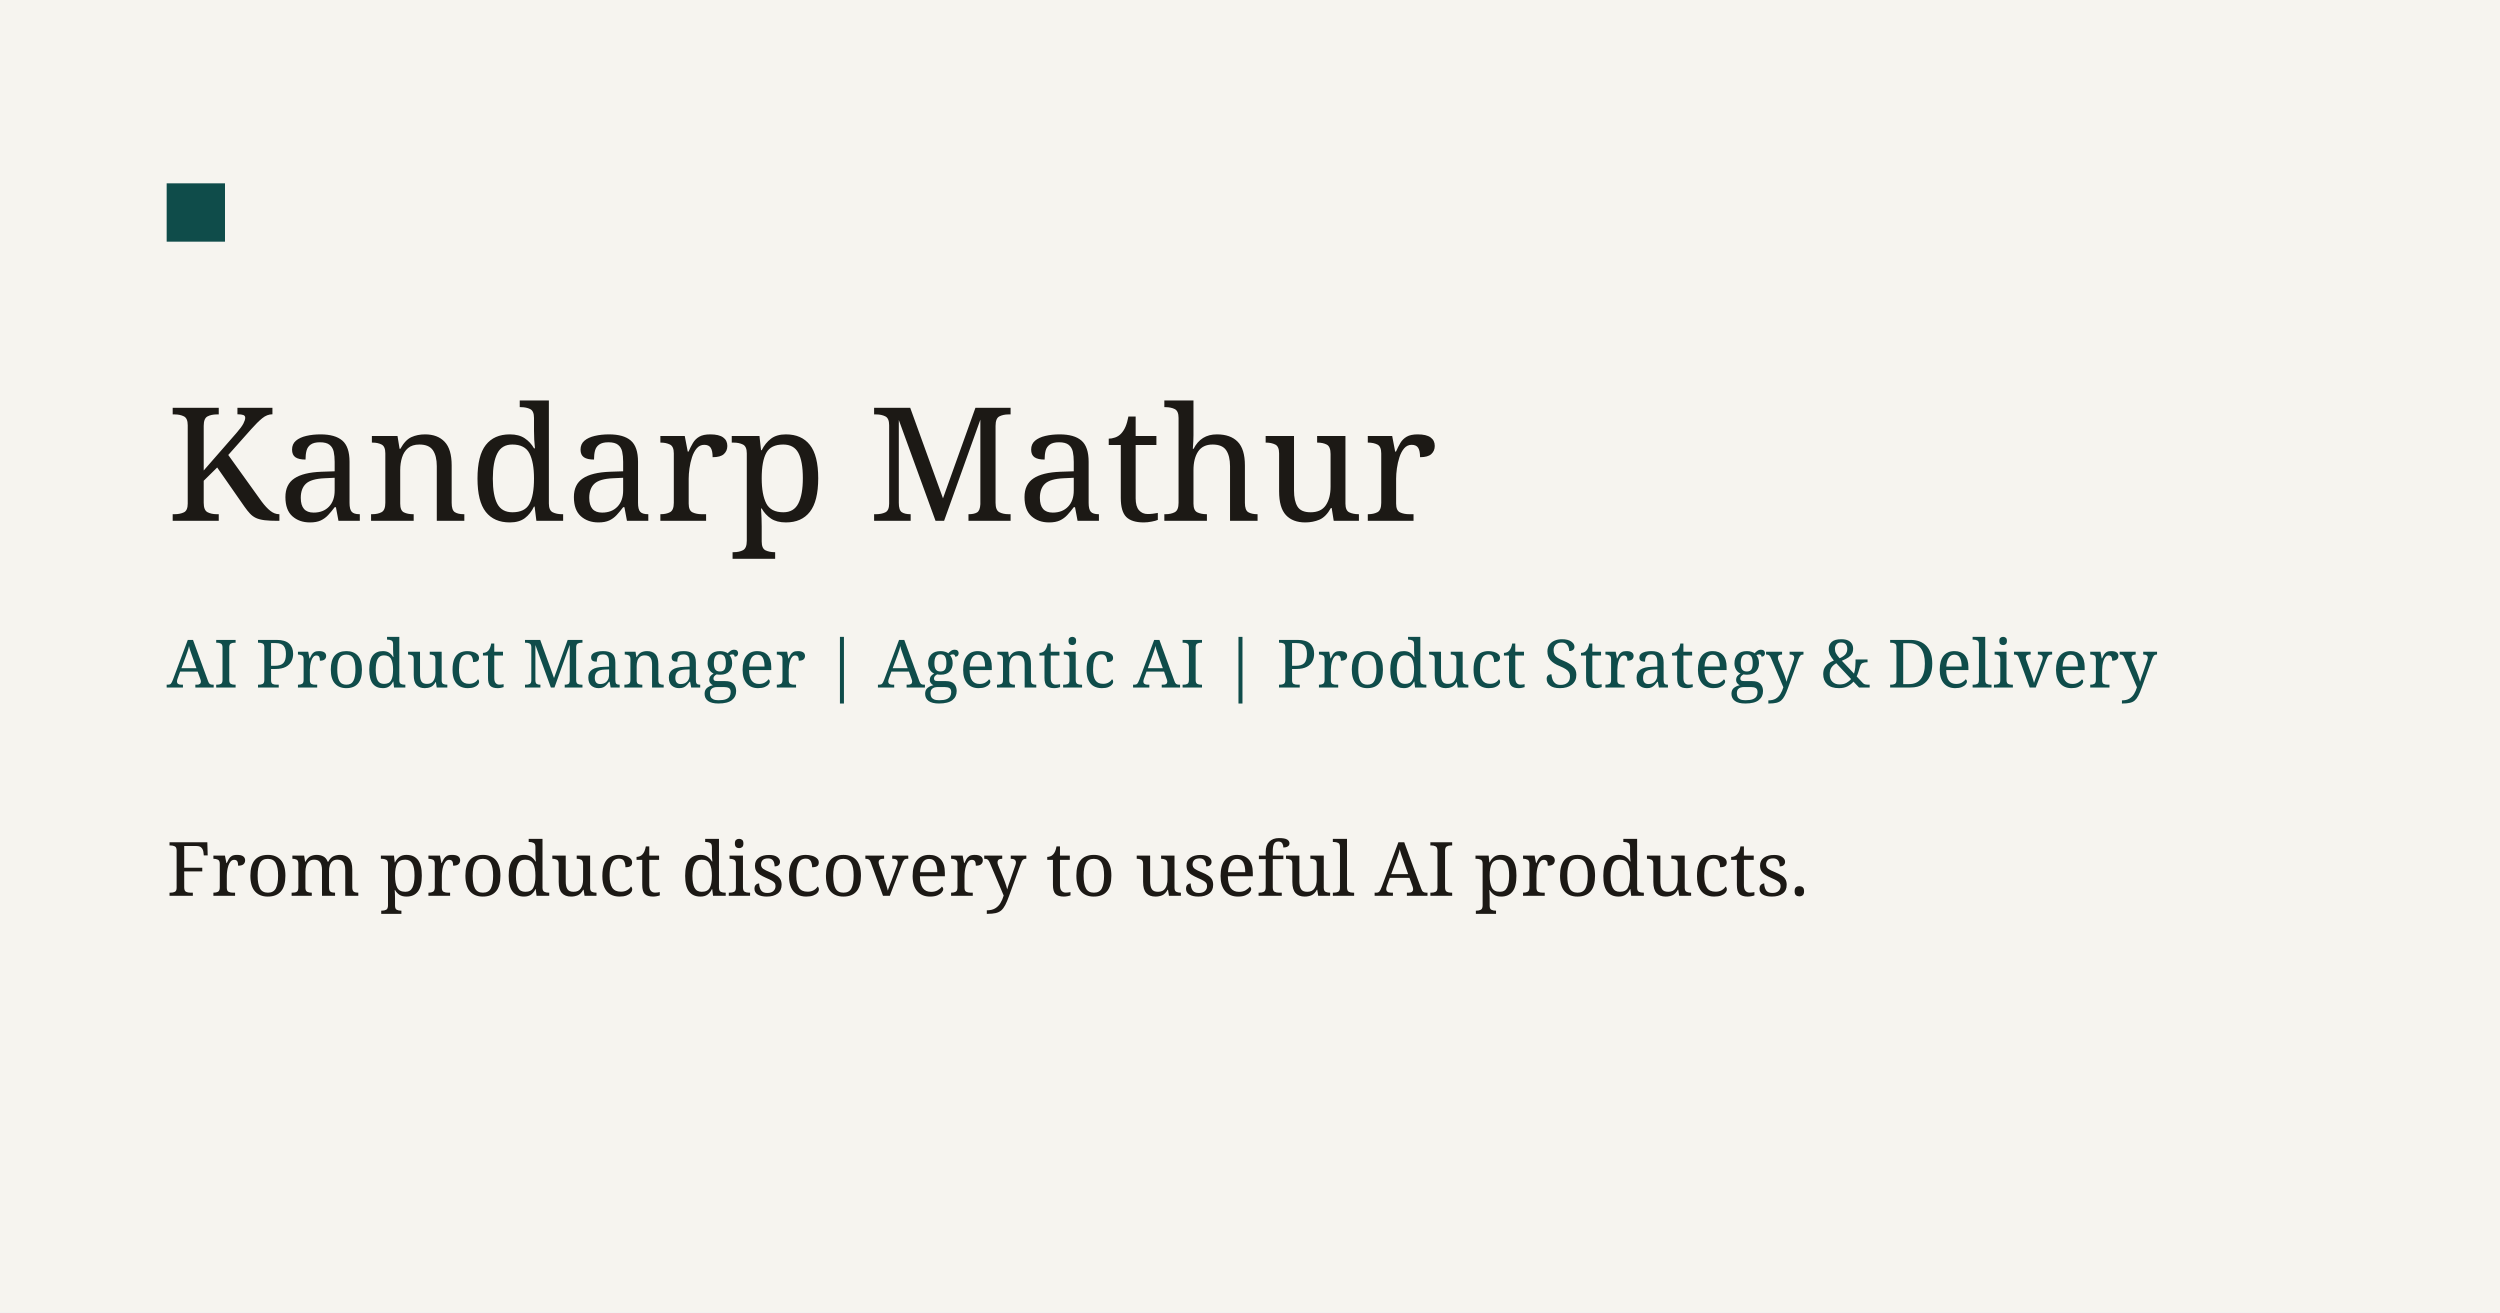
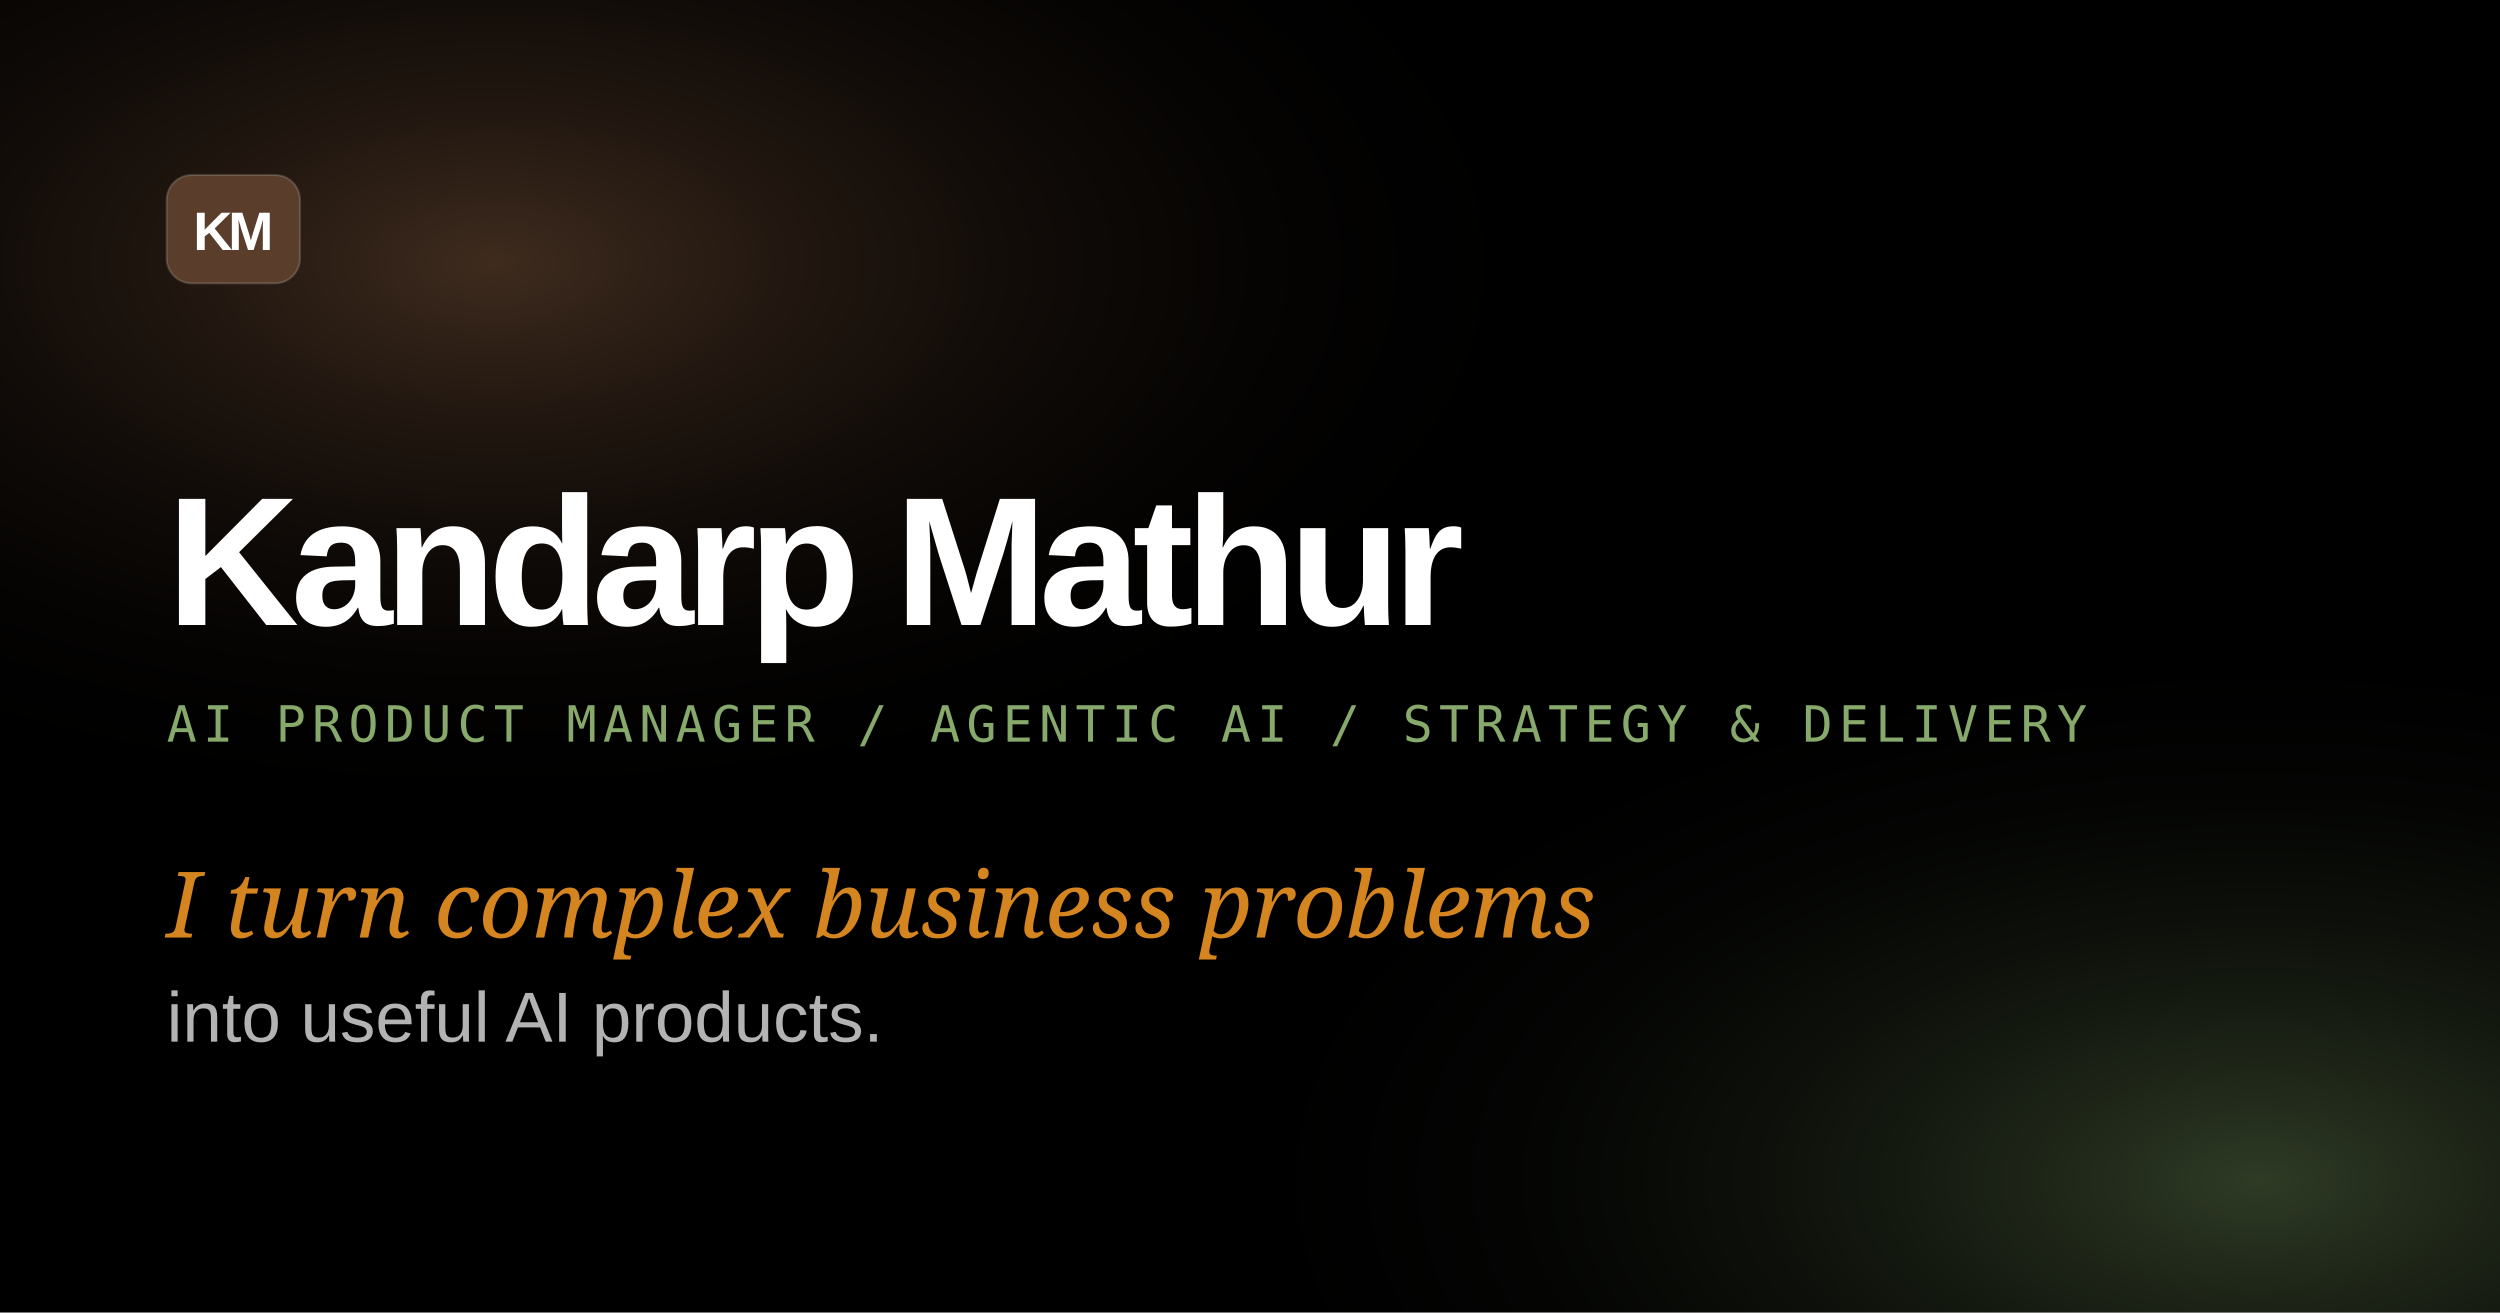
<svg xmlns="http://www.w3.org/2000/svg" width="1200" height="630" viewBox="0 0 1200 630">
-   <rect width="1200" height="630" fill="#f6f4ef" />
-   <rect x="80" y="88" width="28" height="28" fill="#0f4c4a" />
-   <text x="80" y="250" fill="#1c1915" font-family="Georgia, serif" font-size="76">Kandarp Mathur</text>
-   <text x="80" y="330" fill="#0f4c4a" font-family="Georgia, serif" font-size="32">AI Product Manager | Agentic AI | Product Strategy &amp; Delivery</text>
-   <text x="80" y="430" fill="#1c1915" font-family="Georgia, serif" font-size="36">From product discovery to useful AI products.</text>
+   <defs>
+     <radialGradient id="wash" cx="20%" cy="20%" r="80%">
+       <stop offset="0" stop-color="#5A3E2B" stop-opacity="0.7" />
+       <stop offset="0.55" stop-color="#000000" stop-opacity="0" />
+     </radialGradient>
+     <radialGradient id="sage" cx="90%" cy="90%" r="70%">
+       <stop offset="0" stop-color="#87A96B" stop-opacity="0.35" />
+       <stop offset="0.6" stop-color="#000000" stop-opacity="0" />
+     </radialGradient>
+   </defs>
+   <rect width="1200" height="630" fill="#000000" />
+   <rect width="1200" height="630" fill="url(#wash)" />
+   <rect width="1200" height="630" fill="url(#sage)" />
+   <rect x="80" y="84" width="64" height="52" rx="12" fill="#5A3E2B" stroke="#ffffff" stroke-opacity="0.16" />
+   <text x="112" y="120" text-anchor="middle" fill="#ffffff" font-family="Outfit, Arial, sans-serif" font-weight="800" font-size="26" letter-spacing="-2">KM</text>
+   <text x="80" y="300" fill="#ffffff" font-family="Outfit, Arial, sans-serif" font-weight="800" font-size="88" letter-spacing="-4">Kandarp Mathur</text>
+   <text x="80" y="356" fill="#87A96B" font-family="JetBrains Mono, Consolas, monospace" font-size="24" letter-spacing="3">AI PRODUCT MANAGER  /  AGENTIC AI  /  STRATEGY &amp; DELIVERY</text>
+   <text x="80" y="450" fill="#D5851F" font-family="Instrument Serif, Georgia, serif" font-style="italic" font-size="44">I turn complex business problems</text>
+   <text x="80" y="500" fill="#ffffff" fill-opacity="0.7" font-family="Plus Jakarta Sans, Arial, sans-serif" font-size="34">into useful AI products.</text>
</svg>
